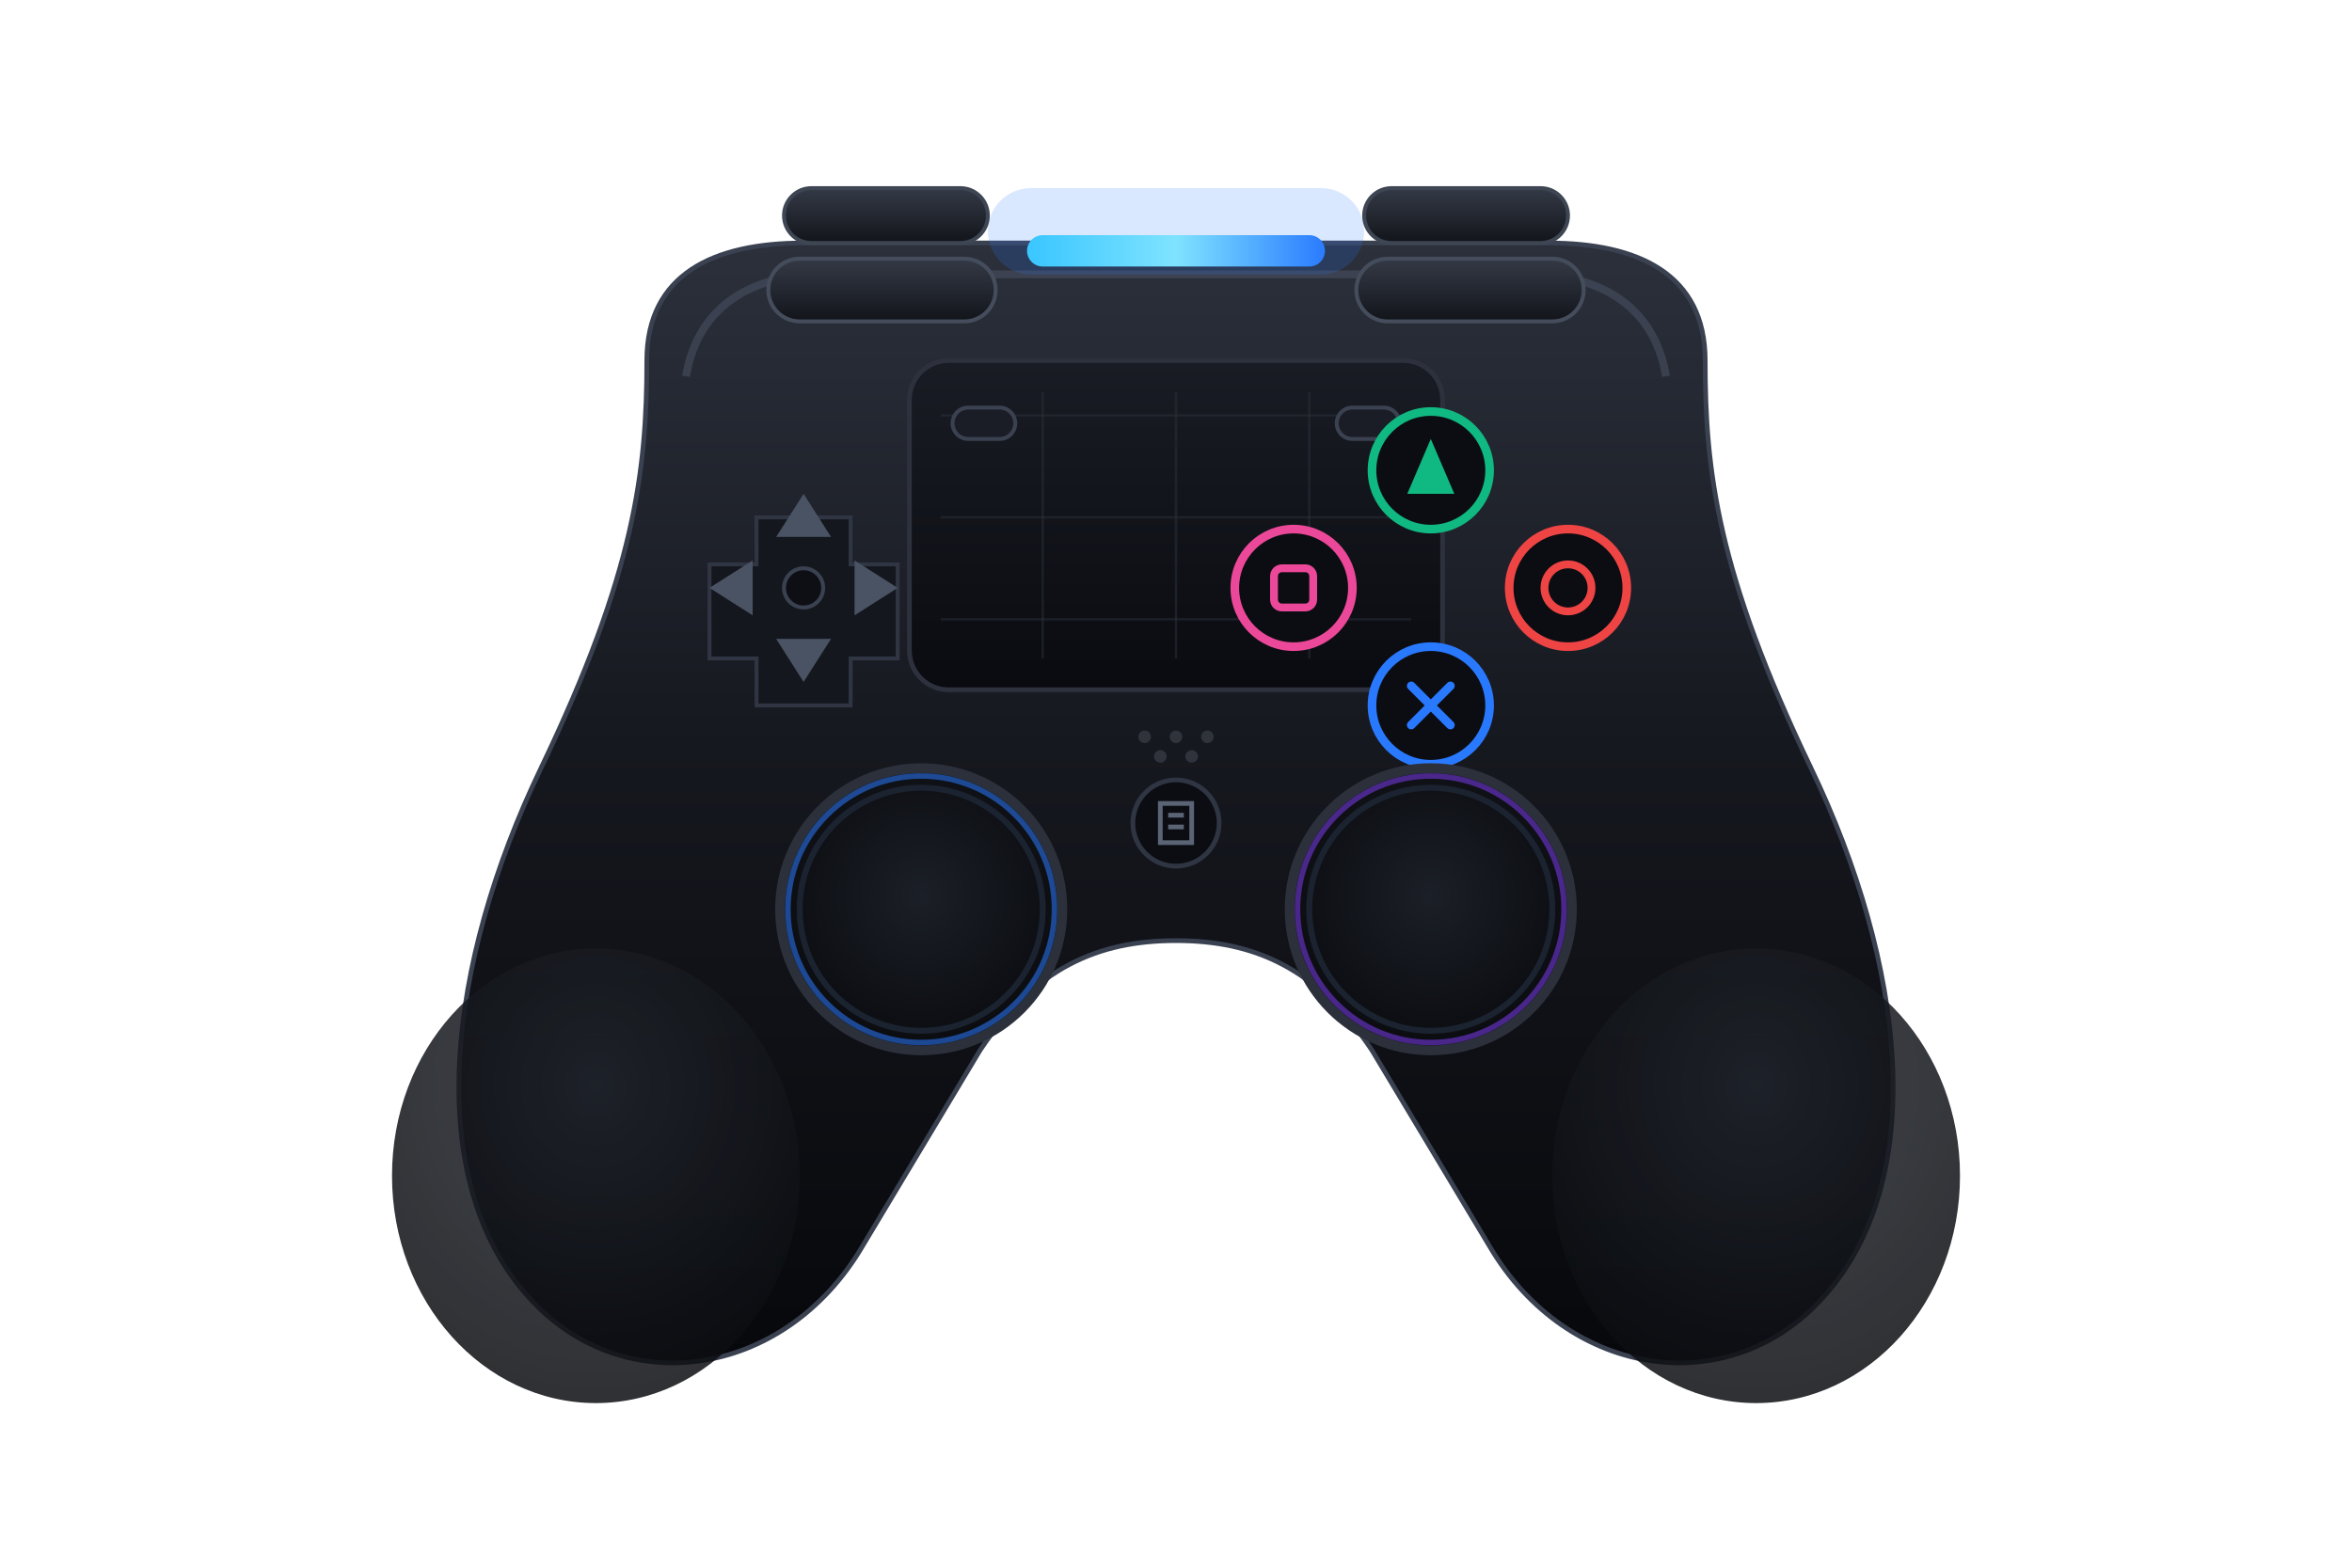
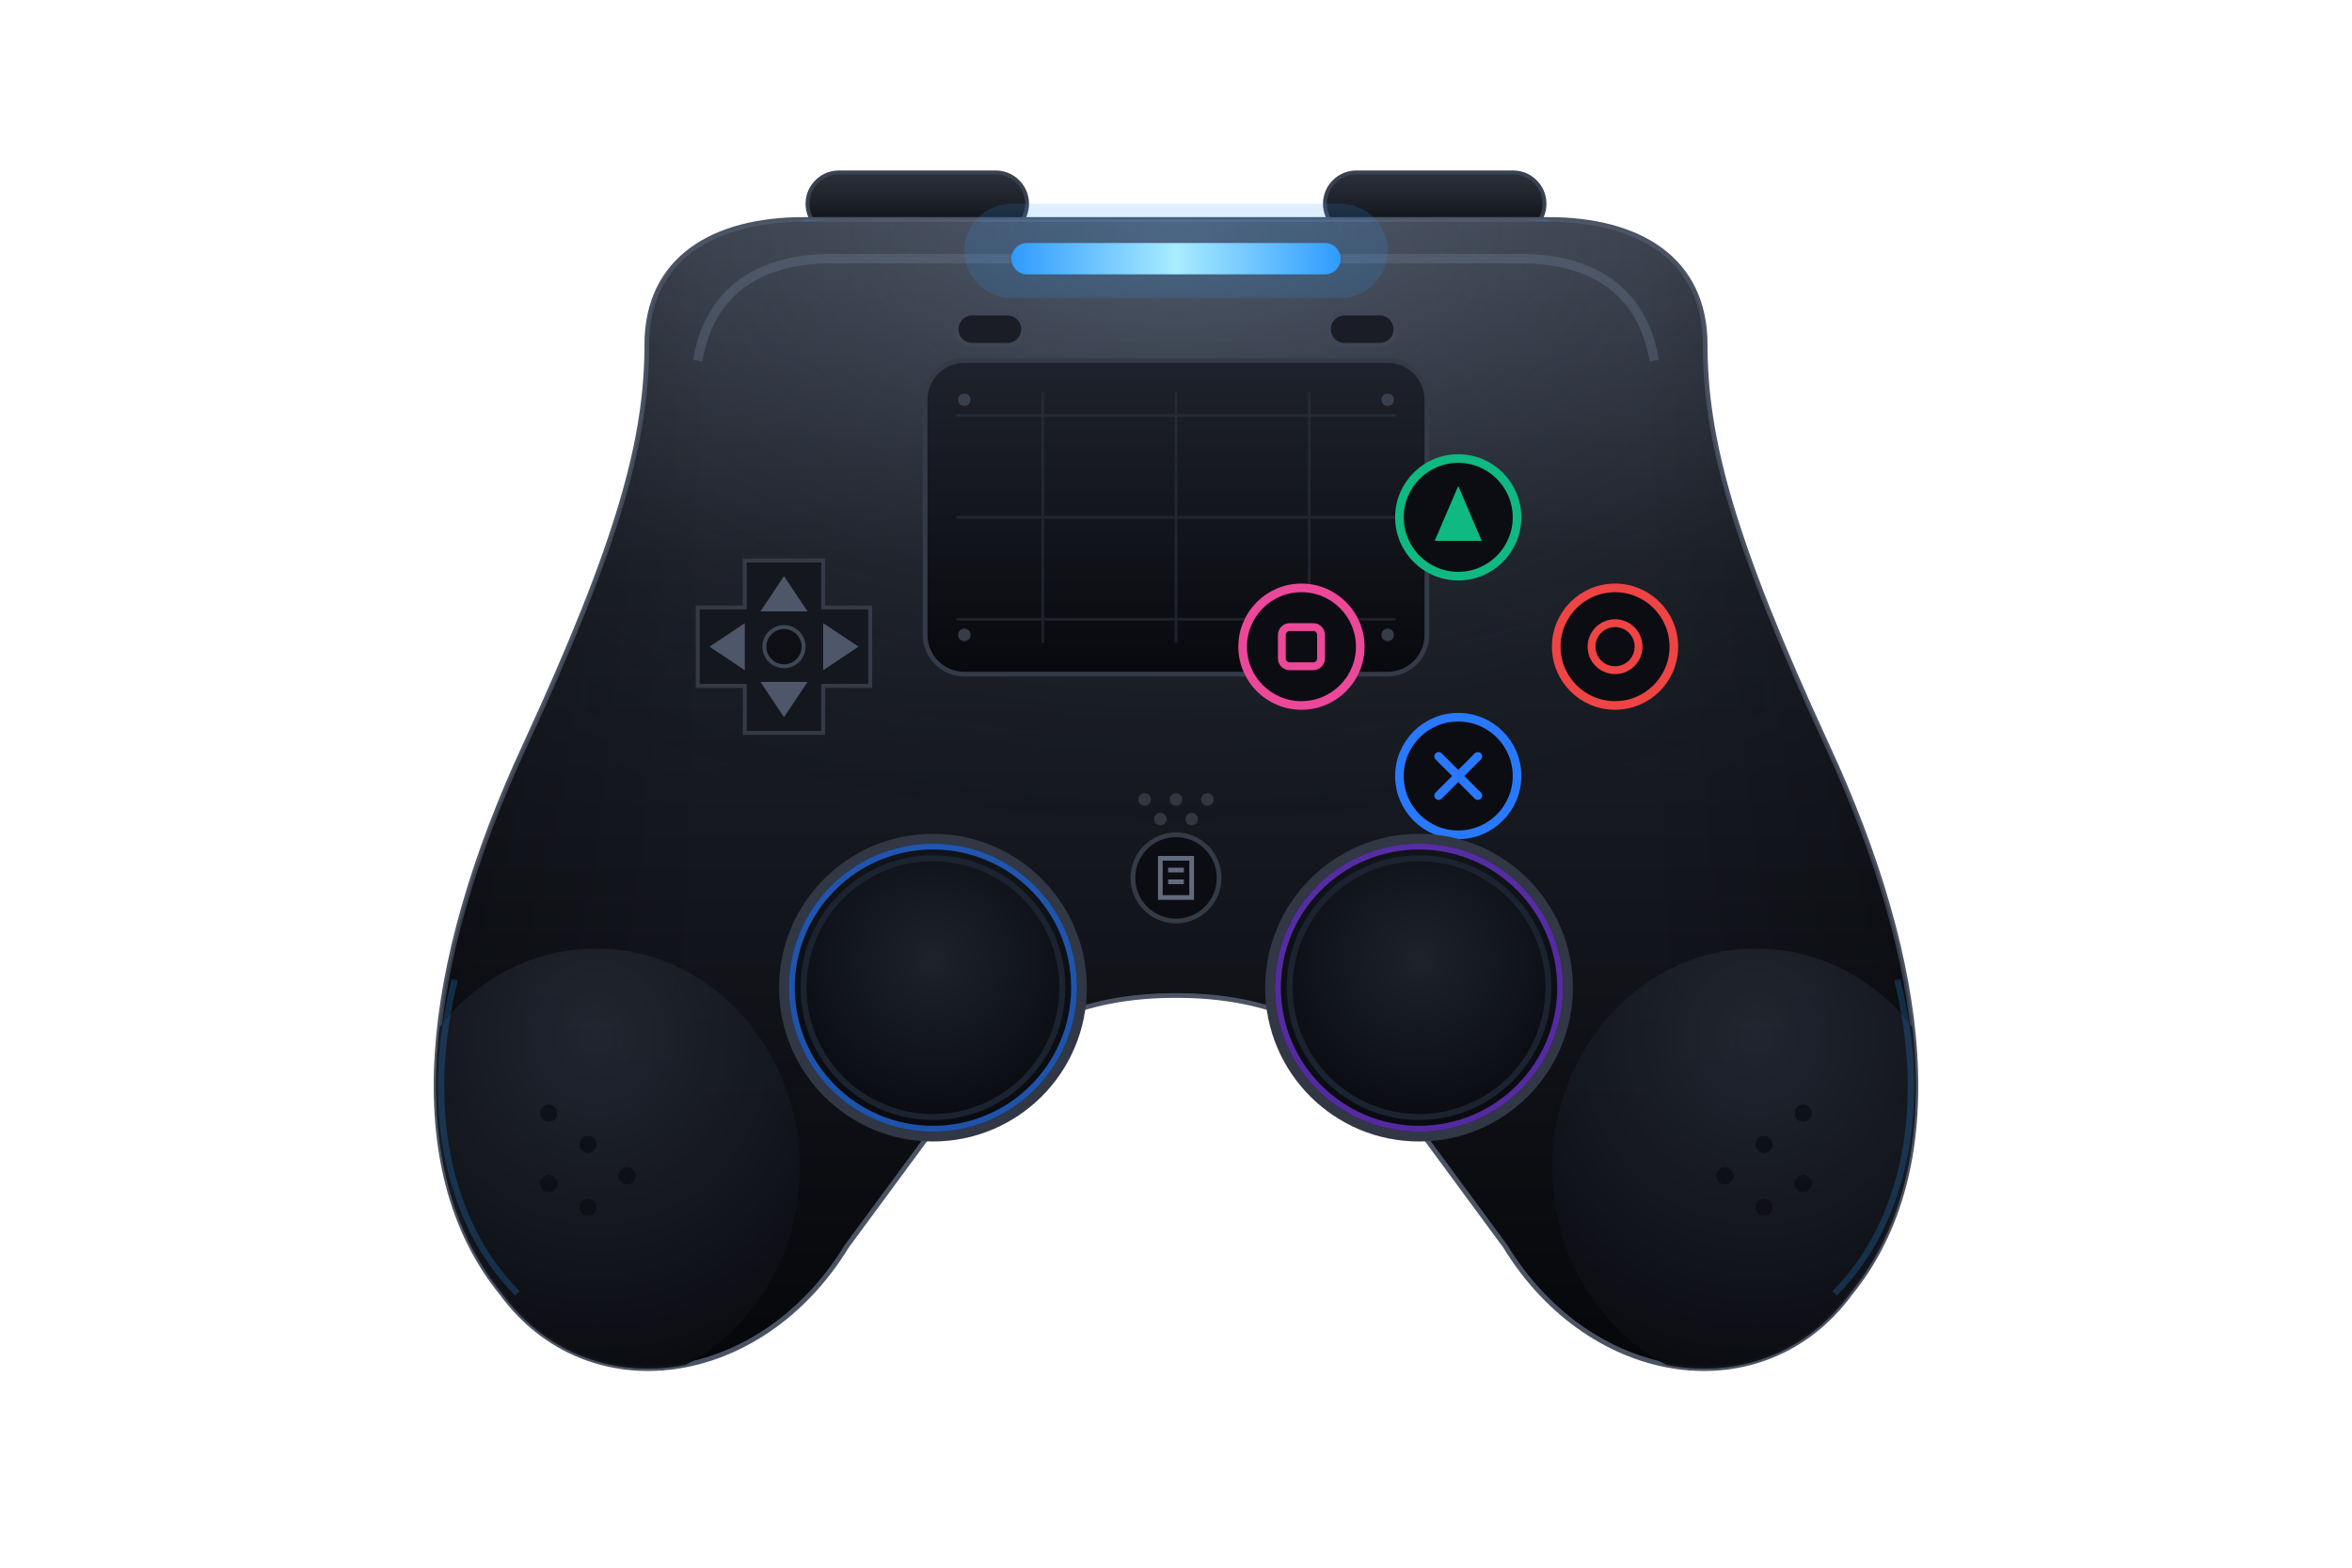
<svg xmlns="http://www.w3.org/2000/svg" viewBox="0 0 600 400" width="600" height="400">
  <defs>
    <linearGradient id="bodyGrad" x1="0" y1="0" x2="0" y2="1">
-       <stop offset="0" stop-color="#2b303b" />
-       <stop offset="0.45" stop-color="#16181f" />
-       <stop offset="1" stop-color="#07080b" />
+       <stop offset="0" stop-color="#3a414d" />
+       <stop offset="0.3" stop-color="#1c2029" />
+       <stop offset="1" stop-color="#06070a" />
    </linearGradient>
-     <radialGradient id="gripGrad" cx="0.5" cy="0.3" r="0.8">
-       <stop offset="0" stop-color="#20242c" />
-       <stop offset="1" stop-color="#08090c" />
+     <linearGradient id="bodyShade" x1="0" y1="0" x2="1" y2="0">
+       <stop offset="0" stop-color="#000000" stop-opacity="0.35" />
+       <stop offset="0.22" stop-color="#000000" stop-opacity="0" />
+       <stop offset="0.78" stop-color="#000000" stop-opacity="0" />
+       <stop offset="1" stop-color="#000000" stop-opacity="0.35" />
+     </linearGradient>
+     <radialGradient id="topLight" cx="0.5" cy="0.05" r="0.9">
+       <stop offset="0" stop-color="#8fa3bf" stop-opacity="0.28" />
+       <stop offset="1" stop-color="#000000" stop-opacity="0" />
+     </radialGradient>
+     <radialGradient id="gripGrad" cx="0.5" cy="0.2" r="0.95">
+       <stop offset="0" stop-color="#232833" />
+       <stop offset="1" stop-color="#05060a" />
    </radialGradient>
    <linearGradient id="padGrad" x1="0" y1="0" x2="0" y2="1">
-       <stop offset="0" stop-color="#191c24" />
-       <stop offset="1" stop-color="#0a0b10" />
+       <stop offset="0" stop-color="#1e222c" />
+       <stop offset="1" stop-color="#08090d" />
    </linearGradient>
    <linearGradient id="lightGrad" x1="0" y1="0" x2="1" y2="0">
-       <stop offset="0" stop-color="#39c6ff" />
-       <stop offset="0.5" stop-color="#7fe3ff" />
-       <stop offset="1" stop-color="#2b7bff" />
+       <stop offset="0" stop-color="#2f9bff" />
+       <stop offset="0.5" stop-color="#a8ecff" />
+       <stop offset="1" stop-color="#2f9bff" />
    </linearGradient>
    <linearGradient id="shoulderGrad" x1="0" y1="0" x2="0" y2="1">
-       <stop offset="0" stop-color="#343a46" />
-       <stop offset="1" stop-color="#12141a" />
+       <stop offset="0" stop-color="#2c323d" />
+       <stop offset="1" stop-color="#0b0c11" />
    </linearGradient>
-     <radialGradient id="stickBase" cx="0.5" cy="0.45" r="0.65">
-       <stop offset="0" stop-color="#1b1f27" />
-       <stop offset="1" stop-color="#07080b" />
+     <radialGradient id="stickBase" cx="0.5" cy="0.4" r="0.7">
+       <stop offset="0" stop-color="#1d222b" />
+       <stop offset="1" stop-color="#04050a" />
    </radialGradient>
+     <path id="bodyPath" d="M165 88 C165 66 182 56 205 56 L395 56 C418 56 435 66 435 88              C435 112 442 138 466 190 C492 246 498 298 472 330              C450 360 406 354 384 318 L356 280              C342 262 324 254 300 254 C276 254 258 262 244 280              L216 318 C194 354 150 360 128 330              C102 298 108 246 134 190 C158 138 165 112 165 88 Z" />
+     <clipPath id="bodyClip">
+       <use href="#bodyPath" />
+     </clipPath>
  </defs>
-   <path id="controller-body" d="M165 92 C165 70 182 62 205 62 L395 62 C418 62 435 70 435 92            C435 120 438 146 462 196 C486 246 492 300 466 330            C442 358 400 352 380 318 L350 268 C336 247 320 240 300 240            C280 240 264 247 250 268 L220 318 C200 352 158 358 134 330            C108 300 114 246 138 196 C162 146 165 120 165 92 Z" fill="url(#bodyGrad)" stroke="#3a4150" stroke-width="1.2" />
-   <path d="M175 96 C178 78 192 70 210 70 L390 70 C408 70 422 78 425 96" fill="none" stroke="#4b5364" stroke-width="2" stroke-opacity="0.55" />
-   <ellipse cx="152" cy="300" rx="52" ry="58" fill="url(#gripGrad)" opacity="0.85" />
-   <ellipse cx="448" cy="300" rx="52" ry="58" fill="url(#gripGrad)" opacity="0.85" />
-   <rect id="lightbar-glow" x="252" y="48" width="96" height="22" rx="11" fill="#2b7bff" opacity="0.18" />
-   <rect id="lightbar" x="262" y="60" width="76" height="8" rx="4" fill="url(#lightGrad)" />
-   <rect id="l2" x="200" y="48" width="52" height="14" rx="7" fill="url(#shoulderGrad)" stroke="#3e4553" stroke-width="1" />
-   <rect id="r2" x="348" y="48" width="52" height="14" rx="7" fill="url(#shoulderGrad)" stroke="#3e4553" stroke-width="1" />
-   <rect id="l1" x="196" y="66" width="58" height="16" rx="8" fill="url(#shoulderGrad)" stroke="#454d5c" stroke-width="1" />
-   <rect id="r1" x="346" y="66" width="58" height="16" rx="8" fill="url(#shoulderGrad)" stroke="#454d5c" stroke-width="1" />
-   <rect id="touchpad" x="232" y="92" width="136" height="84" rx="10" fill="url(#padGrad)" stroke="#2c313d" stroke-width="1.2" />
-   <path d="M240 106 H360 M240 132 H360 M240 158 H360" stroke="#2a2f3a" stroke-width="0.6" opacity="0.5" />
-   <path d="M266 100 V168 M300 100 V168 M334 100 V168" stroke="#2a2f3a" stroke-width="0.6" opacity="0.5" />
-   <rect id="button-share" x="243" y="104" width="16" height="8" rx="4" fill="#1a1d25" stroke="#3a4150" stroke-width="1" />
-   <rect id="button-options" x="341" y="104" width="16" height="8" rx="4" fill="#1a1d25" stroke="#3a4150" stroke-width="1" />
-   <path d="M193 132 H217 V144 H229 V168 H217 V180 H193 V168 H181 V144 H193 Z" fill="#15171e" stroke="#2f3542" stroke-width="1" />
-   <path id="dpad-up" d="M205 126 L212 137 H198 Z" fill="#4a5364" />
-   <path id="dpad-down" d="M205 174 L198 163 H212 Z" fill="#4a5364" />
-   <path id="dpad-left" d="M181 150 L192 143 V157 Z" fill="#4a5364" />
-   <path id="dpad-right" d="M229 150 L218 143 V157 Z" fill="#4a5364" />
-   <circle cx="205" cy="150" r="5" fill="#0d0f15" stroke="#3a4150" stroke-width="1" />
+   <rect id="l2" x="206" y="44" width="56" height="16" rx="8" fill="url(#shoulderGrad)" stroke="#3a4150" stroke-width="1" />
+   <rect id="r2" x="338" y="44" width="56" height="16" rx="8" fill="url(#shoulderGrad)" stroke="#3a4150" stroke-width="1" />
+   <rect id="l1" x="204" y="60" width="62" height="18" rx="9" fill="url(#shoulderGrad)" stroke="#414a5a" stroke-width="1" />
+   <rect id="r1" x="334" y="60" width="62" height="18" rx="9" fill="url(#shoulderGrad)" stroke="#414a5a" stroke-width="1" />
+   <use href="#bodyPath" fill="url(#bodyGrad)" stroke="#4b5464" stroke-width="1.2" />
+   <g clip-path="url(#bodyClip)">
+     <rect x="150" y="50" width="300" height="180" fill="url(#topLight)" />
+     <rect x="90" y="40" width="420" height="340" fill="url(#bodyShade)" />
+     <ellipse cx="152" cy="298" rx="52" ry="56" fill="url(#gripGrad)" opacity="0.9" />
+     <ellipse cx="448" cy="298" rx="52" ry="56" fill="url(#gripGrad)" opacity="0.9" />
+     <g fill="#0a0c11" opacity="0.75">
+       <circle cx="140" cy="284" r="2.2" />
+       <circle cx="150" cy="292" r="2.2" />
+       <circle cx="160" cy="300" r="2.2" />
+       <circle cx="150" cy="308" r="2.2" />
+       <circle cx="140" cy="302" r="2.2" />
+       <circle cx="460" cy="284" r="2.2" />
+       <circle cx="450" cy="292" r="2.2" />
+       <circle cx="440" cy="300" r="2.2" />
+       <circle cx="450" cy="308" r="2.2" />
+       <circle cx="460" cy="302" r="2.2" />
+     </g>
+     <path d="M178 92 C181 74 194 66 212 66 L388 66 C406 66 419 74 422 92" fill="none" stroke="#6d7c93" stroke-width="2.4" stroke-opacity="0.35" />
+     <path d="M116 250 C108 282 114 312 132 330" fill="none" stroke="#2f9bff" stroke-width="1.6" stroke-opacity="0.22" />
+     <path d="M484 250 C492 282 486 312 468 330" fill="none" stroke="#2f9bff" stroke-width="1.6" stroke-opacity="0.22" />
+     <path d="M205 56 C240 52 360 52 395 56" fill="none" stroke="#2f9bff" stroke-width="1.2" stroke-opacity="0.18" />
+   </g>
+   <rect id="lightbar-glow" x="246" y="52" width="108" height="24" rx="12" fill="#2f9bff" opacity="0.16" />
+   <rect id="lightbar" x="258" y="62" width="84" height="8" rx="4" fill="url(#lightGrad)" />
+   <rect id="touchpad" x="236" y="92" width="128" height="80" rx="10" fill="url(#padGrad)" stroke="#333a48" stroke-width="1.2" />
+   <g stroke="#2d3340" stroke-width="0.7" opacity="0.55">
+     <path d="M244 106 H356 M244 132 H356 M244 158 H356" />
+     <path d="M266 100 V164 M300 100 V164 M334 100 V164" />
+   </g>
+   <g fill="#3d4453" opacity="0.85">
+     <circle cx="246" cy="102" r="1.6" />
+     <circle cx="354" cy="102" r="1.6" />
+     <circle cx="246" cy="162" r="1.6" />
+     <circle cx="354" cy="162" r="1.6" />
+   </g>
+   <rect id="button-share" x="244" y="80" width="17" height="8" rx="4" fill="#1a1d25" stroke="#3f4757" stroke-width="1" />
+   <rect id="button-options" x="339" y="80" width="17" height="8" rx="4" fill="#1a1d25" stroke="#3f4757" stroke-width="1" />
+   <path d="M190 143 H210 V155 H222 V175 H210 V187 H190 V175 H178 V155 H190 Z" fill="#15171e" stroke="#343b47" stroke-width="1" />
+   <path id="dpad-up" d="M200 147 L206 156 H194 Z" fill="#4d5769" />
+   <path id="dpad-down" d="M200 183 L194 174 H206 Z" fill="#4d5769" />
+   <path id="dpad-left" d="M181 165 L190 159 V171 Z" fill="#4d5769" />
+   <path id="dpad-right" d="M219 165 L210 159 V171 Z" fill="#4d5769" />
+   <circle cx="200" cy="165" r="5" fill="#0d0f15" stroke="#3f4757" stroke-width="1" />
  <g id="button-triangle">
-     <circle cx="365" cy="120" r="15" fill="#0b0d12" stroke="#10B981" stroke-width="2.2" />
-     <path d="M365 112 L371 126 H359 Z" fill="#10B981" />
+     <circle cx="372" cy="132" r="15" fill="#0b0d12" stroke="#10B981" stroke-width="2.2" />
+     <path d="M372 124 L378 138 H366 Z" fill="#10B981" />
  </g>
  <g id="button-circle">
-     <circle cx="400" cy="150" r="15" fill="#0b0d12" stroke="#EF4444" stroke-width="2.2" />
-     <circle cx="400" cy="150" r="6" fill="none" stroke="#EF4444" stroke-width="2" />
+     <circle cx="412" cy="165" r="15" fill="#0b0d12" stroke="#EF4444" stroke-width="2.2" />
+     <circle cx="412" cy="165" r="6" fill="none" stroke="#EF4444" stroke-width="2" />
  </g>
  <g id="button-square">
-     <circle cx="330" cy="150" r="15" fill="#0b0d12" stroke="#EC4899" stroke-width="2.2" />
-     <rect x="325" y="145" width="10" height="10" rx="2" fill="none" stroke="#EC4899" stroke-width="2" />
+     <circle cx="332" cy="165" r="15" fill="#0b0d12" stroke="#EC4899" stroke-width="2.2" />
+     <rect x="327" y="160" width="10" height="10" rx="2" fill="none" stroke="#EC4899" stroke-width="2" />
  </g>
  <g id="button-cross">
-     <circle cx="365" cy="180" r="15" fill="#0b0d12" stroke="#2979FF" stroke-width="2.2" />
-     <path d="M360 175 L370 185 M370 175 L360 185" stroke="#2979FF" stroke-width="2.2" stroke-linecap="round" />
+     <circle cx="372" cy="198" r="15" fill="#0b0d12" stroke="#2979FF" stroke-width="2.2" />
+     <path d="M367 193 L377 203 M377 193 L367 203" stroke="#2979FF" stroke-width="2.2" stroke-linecap="round" />
  </g>
-   <g fill="#31363f" opacity="0.9">
-     <circle cx="292" cy="188" r="1.6" />
-     <circle cx="300" cy="188" r="1.6" />
-     <circle cx="308" cy="188" r="1.6" />
-     <circle cx="296" cy="193" r="1.6" />
-     <circle cx="304" cy="193" r="1.6" />
+   <g fill="#343a45" opacity="0.9">
+     <circle cx="292" cy="204" r="1.6" />
+     <circle cx="300" cy="204" r="1.6" />
+     <circle cx="308" cy="204" r="1.6" />
+     <circle cx="296" cy="209" r="1.6" />
+     <circle cx="304" cy="209" r="1.6" />
  </g>
-   <circle id="button-ps" cx="300" cy="210" r="11" fill="#0b0d12" stroke="#2f3542" stroke-width="1.2" />
-   <path d="M296 205 h8 v10 h-8 z M298 208 h4 M298 211 h4" fill="none" stroke="#5a6475" stroke-width="1.2" />
+   <circle id="button-ps" cx="300" cy="224" r="11" fill="#0b0d12" stroke="#343b47" stroke-width="1.2" />
+   <path d="M296 219 h8 v10 h-8 z M298 222 h4 M298 225 h4" fill="none" stroke="#616b7d" stroke-width="1.2" />
  <g id="left-analog">
-     <circle cx="235" cy="232" r="36" fill="url(#stickBase)" stroke="#2b303b" stroke-width="2.5" />
-     <circle cx="235" cy="232" r="31" fill="none" stroke="#1b2330" stroke-width="1.5" />
-     <circle cx="235" cy="232" r="34" fill="none" stroke="#2979FF" stroke-width="1.4" opacity="0.55" />
+     <circle cx="238" cy="252" r="38" fill="url(#stickBase)" stroke="#313744" stroke-width="2.5" />
+     <circle cx="238" cy="252" r="33" fill="none" stroke="#1b2330" stroke-width="1.5" />
+     <circle cx="238" cy="252" r="36" fill="none" stroke="#2979FF" stroke-width="1.5" opacity="0.65" />
  </g>
  <g id="right-analog">
-     <circle cx="365" cy="232" r="36" fill="url(#stickBase)" stroke="#2b303b" stroke-width="2.5" />
-     <circle cx="365" cy="232" r="31" fill="none" stroke="#1b2330" stroke-width="1.5" />
-     <circle cx="365" cy="232" r="34" fill="none" stroke="#7C3AED" stroke-width="1.4" opacity="0.55" />
+     <circle cx="362" cy="252" r="38" fill="url(#stickBase)" stroke="#313744" stroke-width="2.5" />
+     <circle cx="362" cy="252" r="33" fill="none" stroke="#1b2330" stroke-width="1.5" />
+     <circle cx="362" cy="252" r="36" fill="none" stroke="#7C3AED" stroke-width="1.5" opacity="0.65" />
  </g>
</svg>
